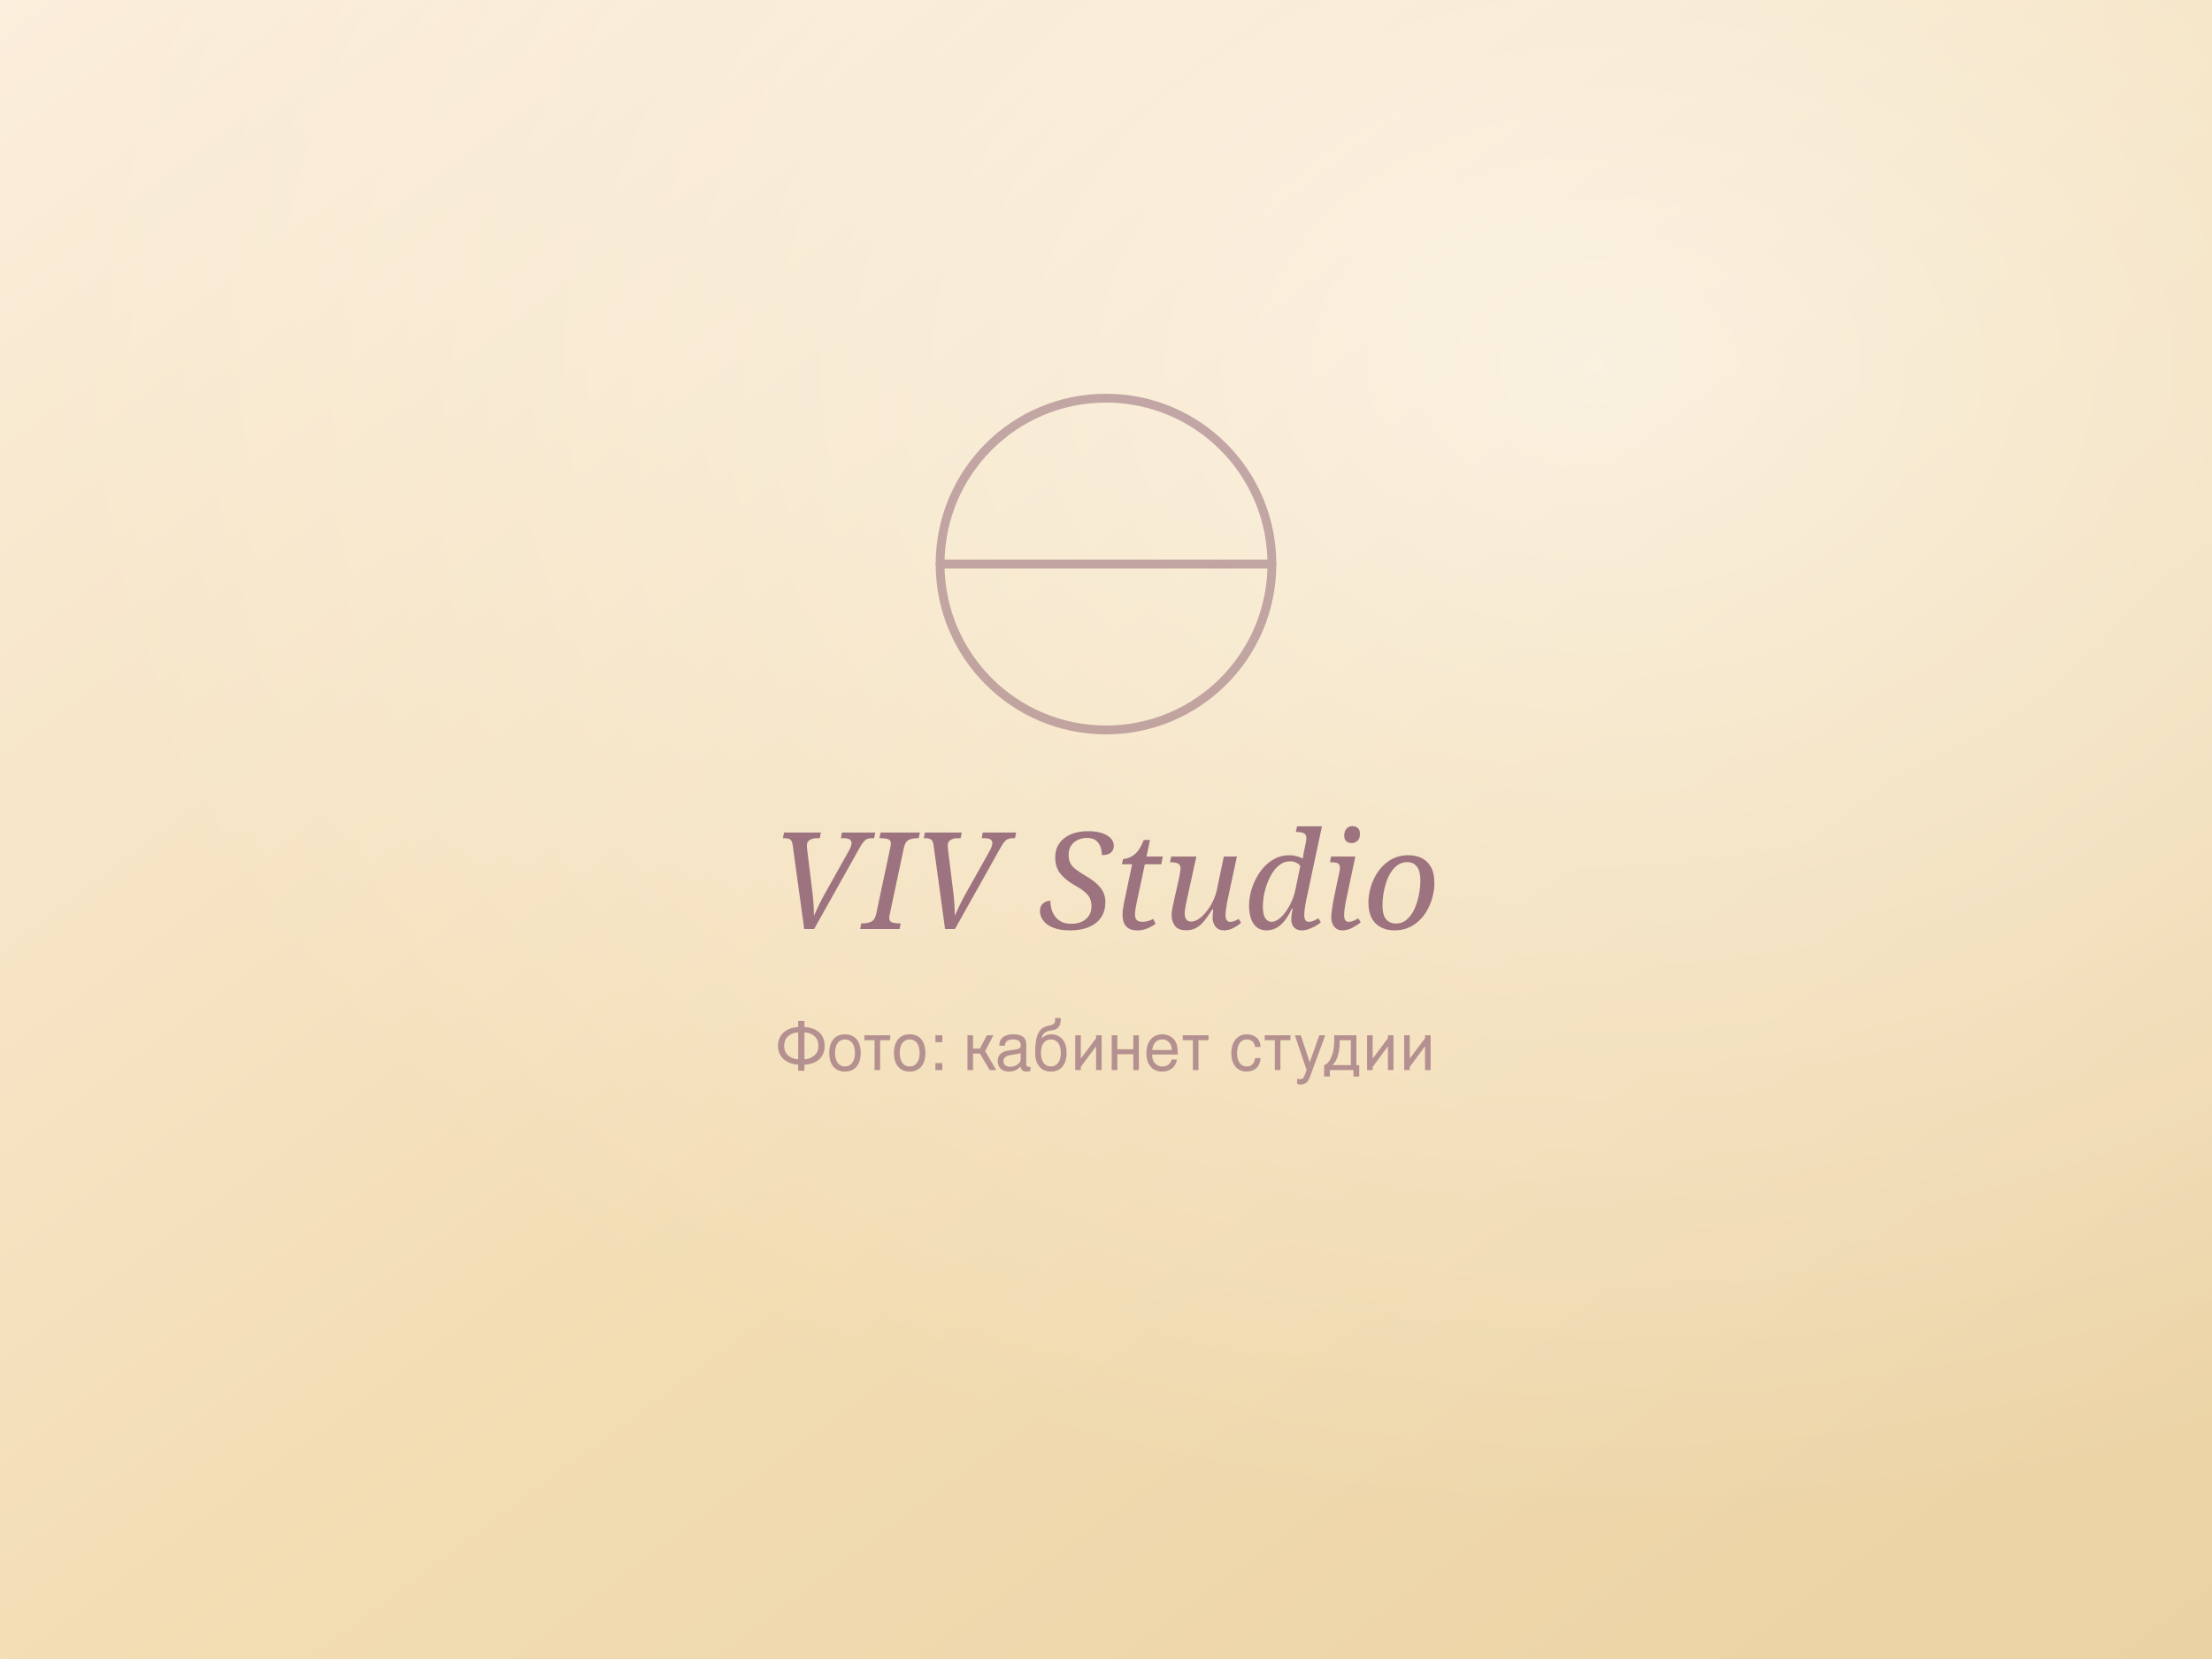
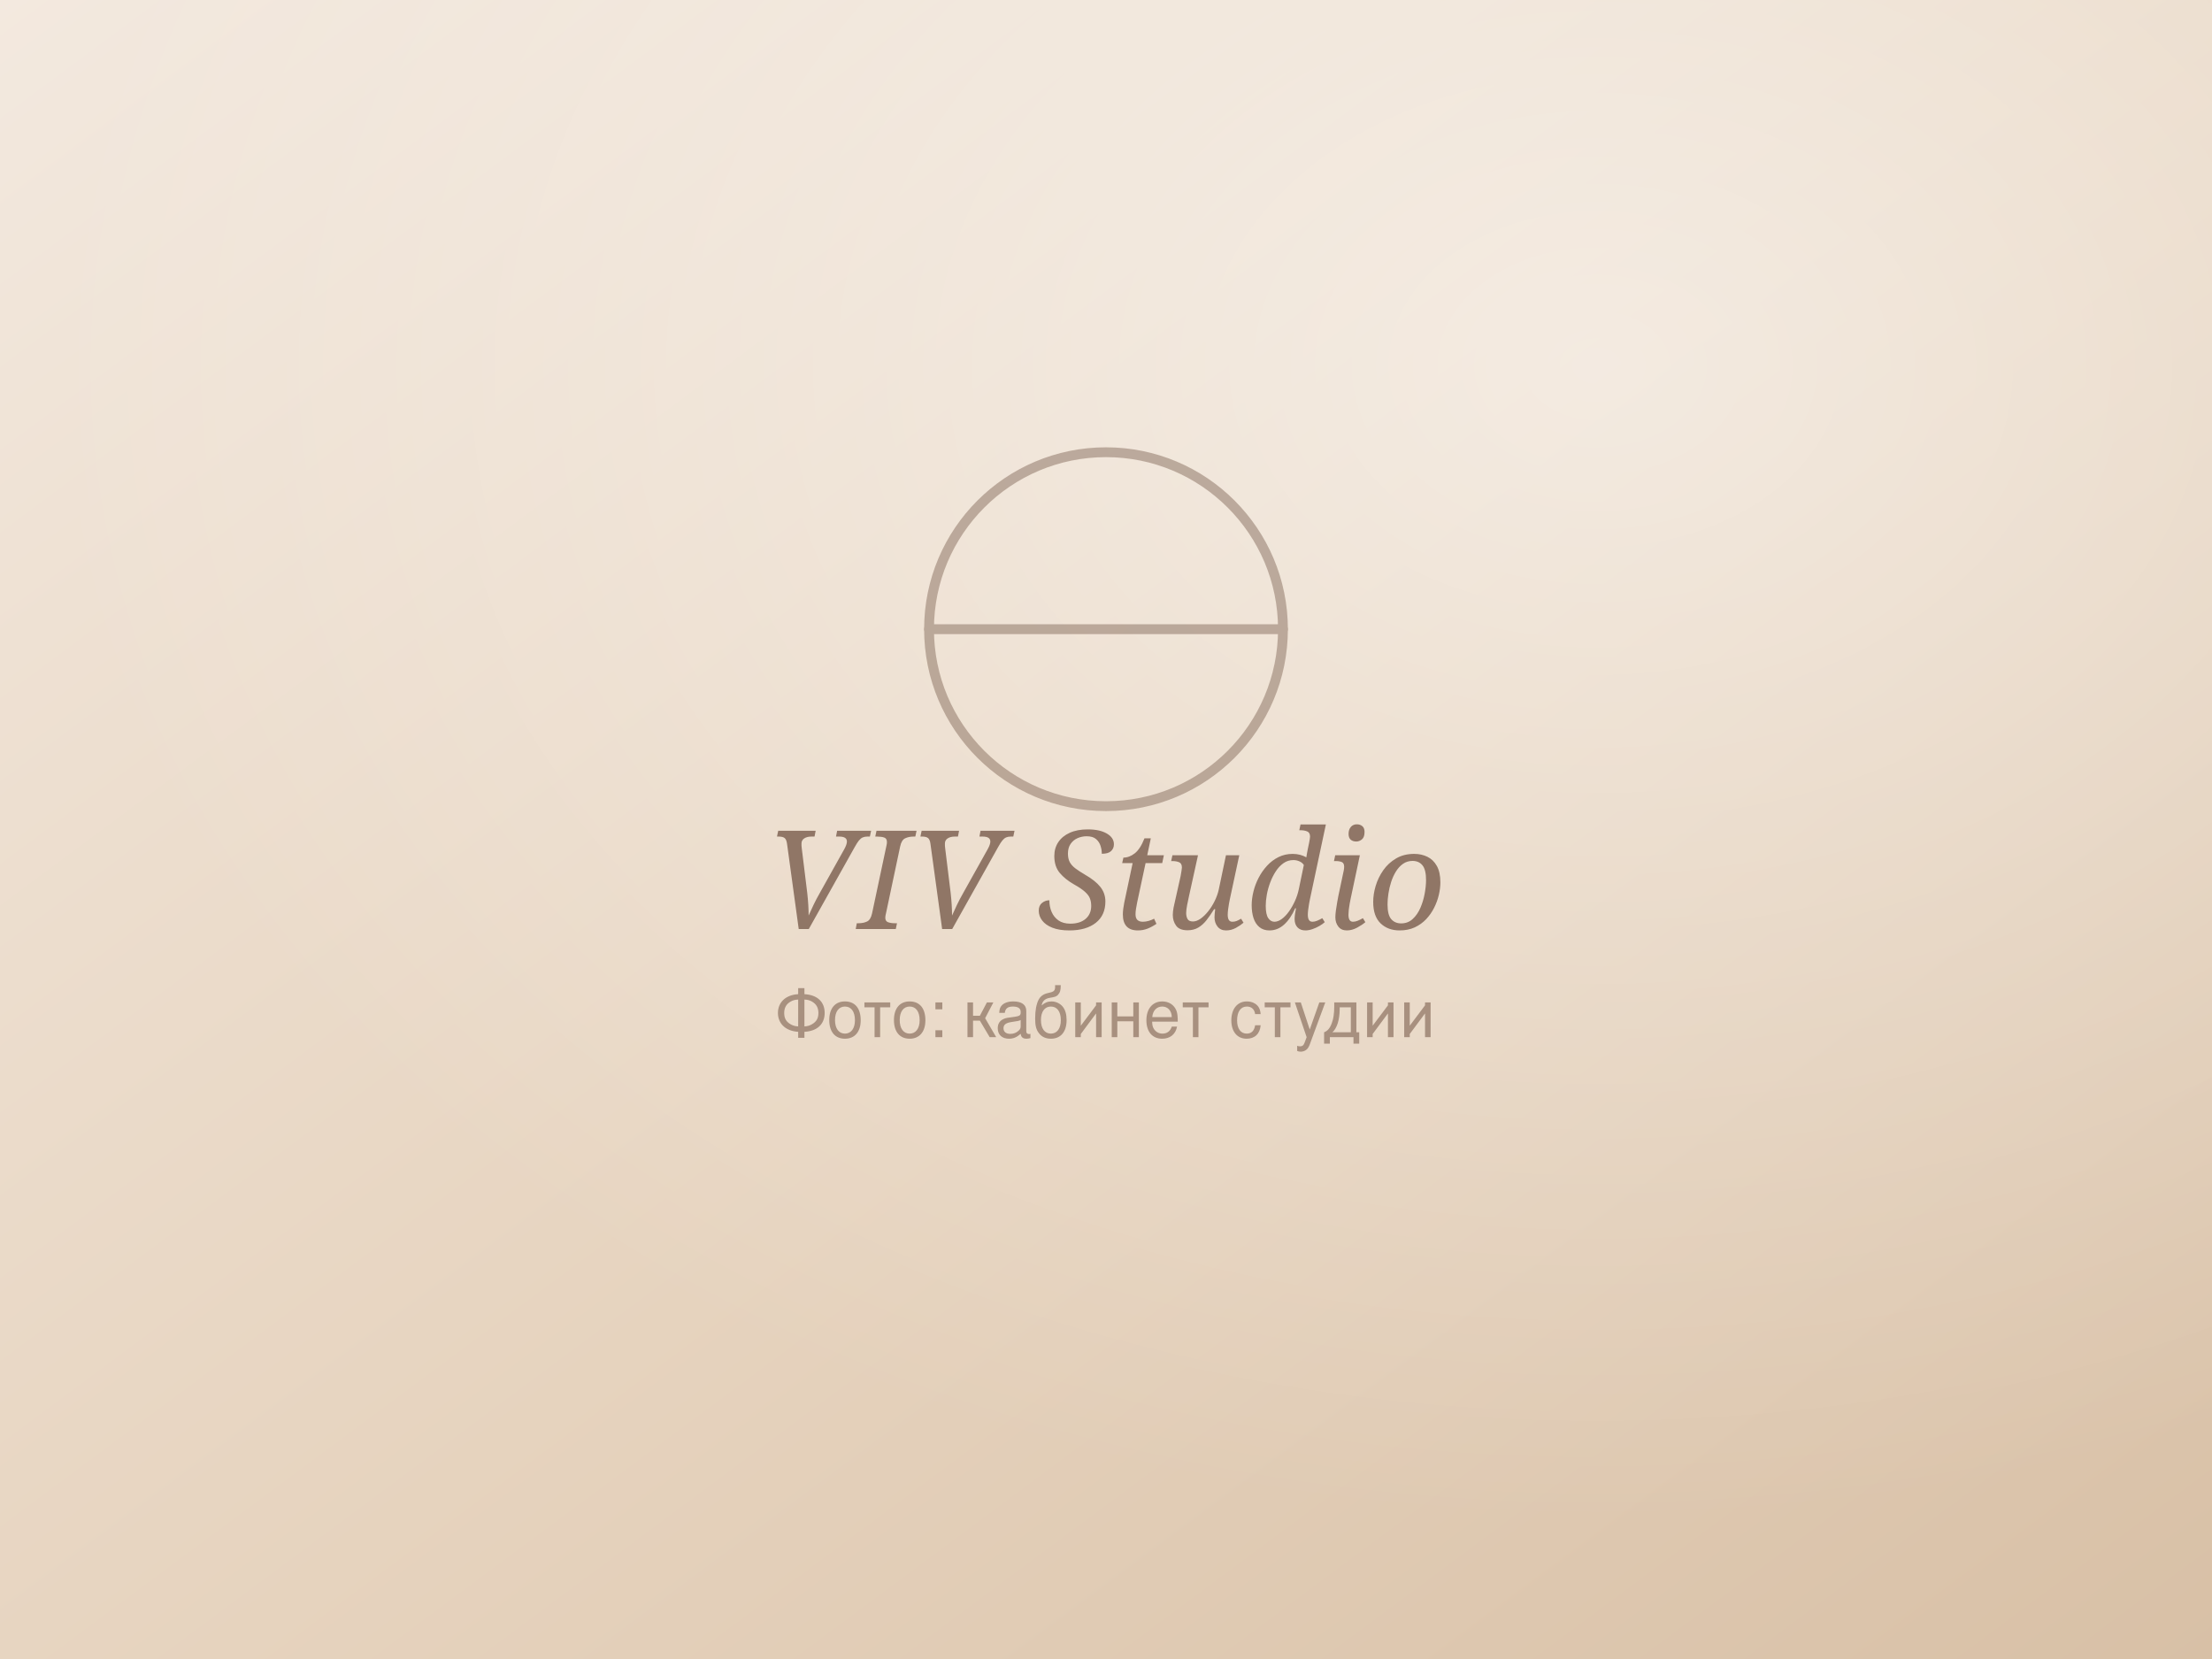
<svg xmlns="http://www.w3.org/2000/svg" viewBox="0 0 900 675" width="900" height="675" role="img">
  <defs>
    <linearGradient id="g" x1="0" y1="0" x2="1" y2="1">
-       <stop offset="0" stop-color="#FBEEDC" />
-       <stop offset=".55" stop-color="#F2DCB2" />
-       <stop offset="1" stop-color="#EBD2A4" />
+       <stop offset="0" stop-color="#F3E9DF" />
+       <stop offset=".55" stop-color="#E6D3BE" />
+       <stop offset="1" stop-color="#D8C0A6" />
    </linearGradient>
    <radialGradient id="s" cx=".72" cy=".22" r=".7">
-       <stop offset="0" stop-color="#FFFFFF" stop-opacity=".55" />
+       <stop offset="0" stop-color="#FFFFFF" stop-opacity=".5" />
      <stop offset="1" stop-color="#FFFFFF" stop-opacity="0" />
    </radialGradient>
  </defs>
  <rect width="900" height="675" fill="url(#g)" />
  <rect width="900" height="675" fill="url(#s)" />
-   <g opacity=".5" fill="none" stroke="#8C5F72" stroke-width="3.6">
-     <circle cx="450.0" cy="229.5" r="67.5" />
-     <path d="M382.5 229.5 l135.0 0" stroke-linecap="round" />
+   <g opacity=".45" fill="none" stroke="#7B5F4F" stroke-width="4.0">
+     <circle cx="450.0" cy="256" r="72" />
+     <path d="M378 256 l144 0" stroke-linecap="round" />
  </g>
-   <text x="50%" y="378" text-anchor="middle" font-family="Georgia,serif" font-style="italic" font-size="55" fill="#8C5F72" opacity=".85">VIV Studio</text>
-   <text x="50%" y="435.375" text-anchor="middle" font-family="Helvetica,Arial,sans-serif" font-size="27" fill="#8C5F72" opacity=".62">Фото: кабинет студии</text>
+   <text x="50%" y="378" text-anchor="middle" font-family="Georgia,serif" font-style="italic" font-size="56" fill="#7B5F4F" opacity=".82">VIV Studio</text>
+   <text x="50%" y="422" text-anchor="middle" font-family="Helvetica,Arial,sans-serif" font-size="27" fill="#7B5F4F" opacity=".6">Фото: кабинет студии</text>
</svg>
